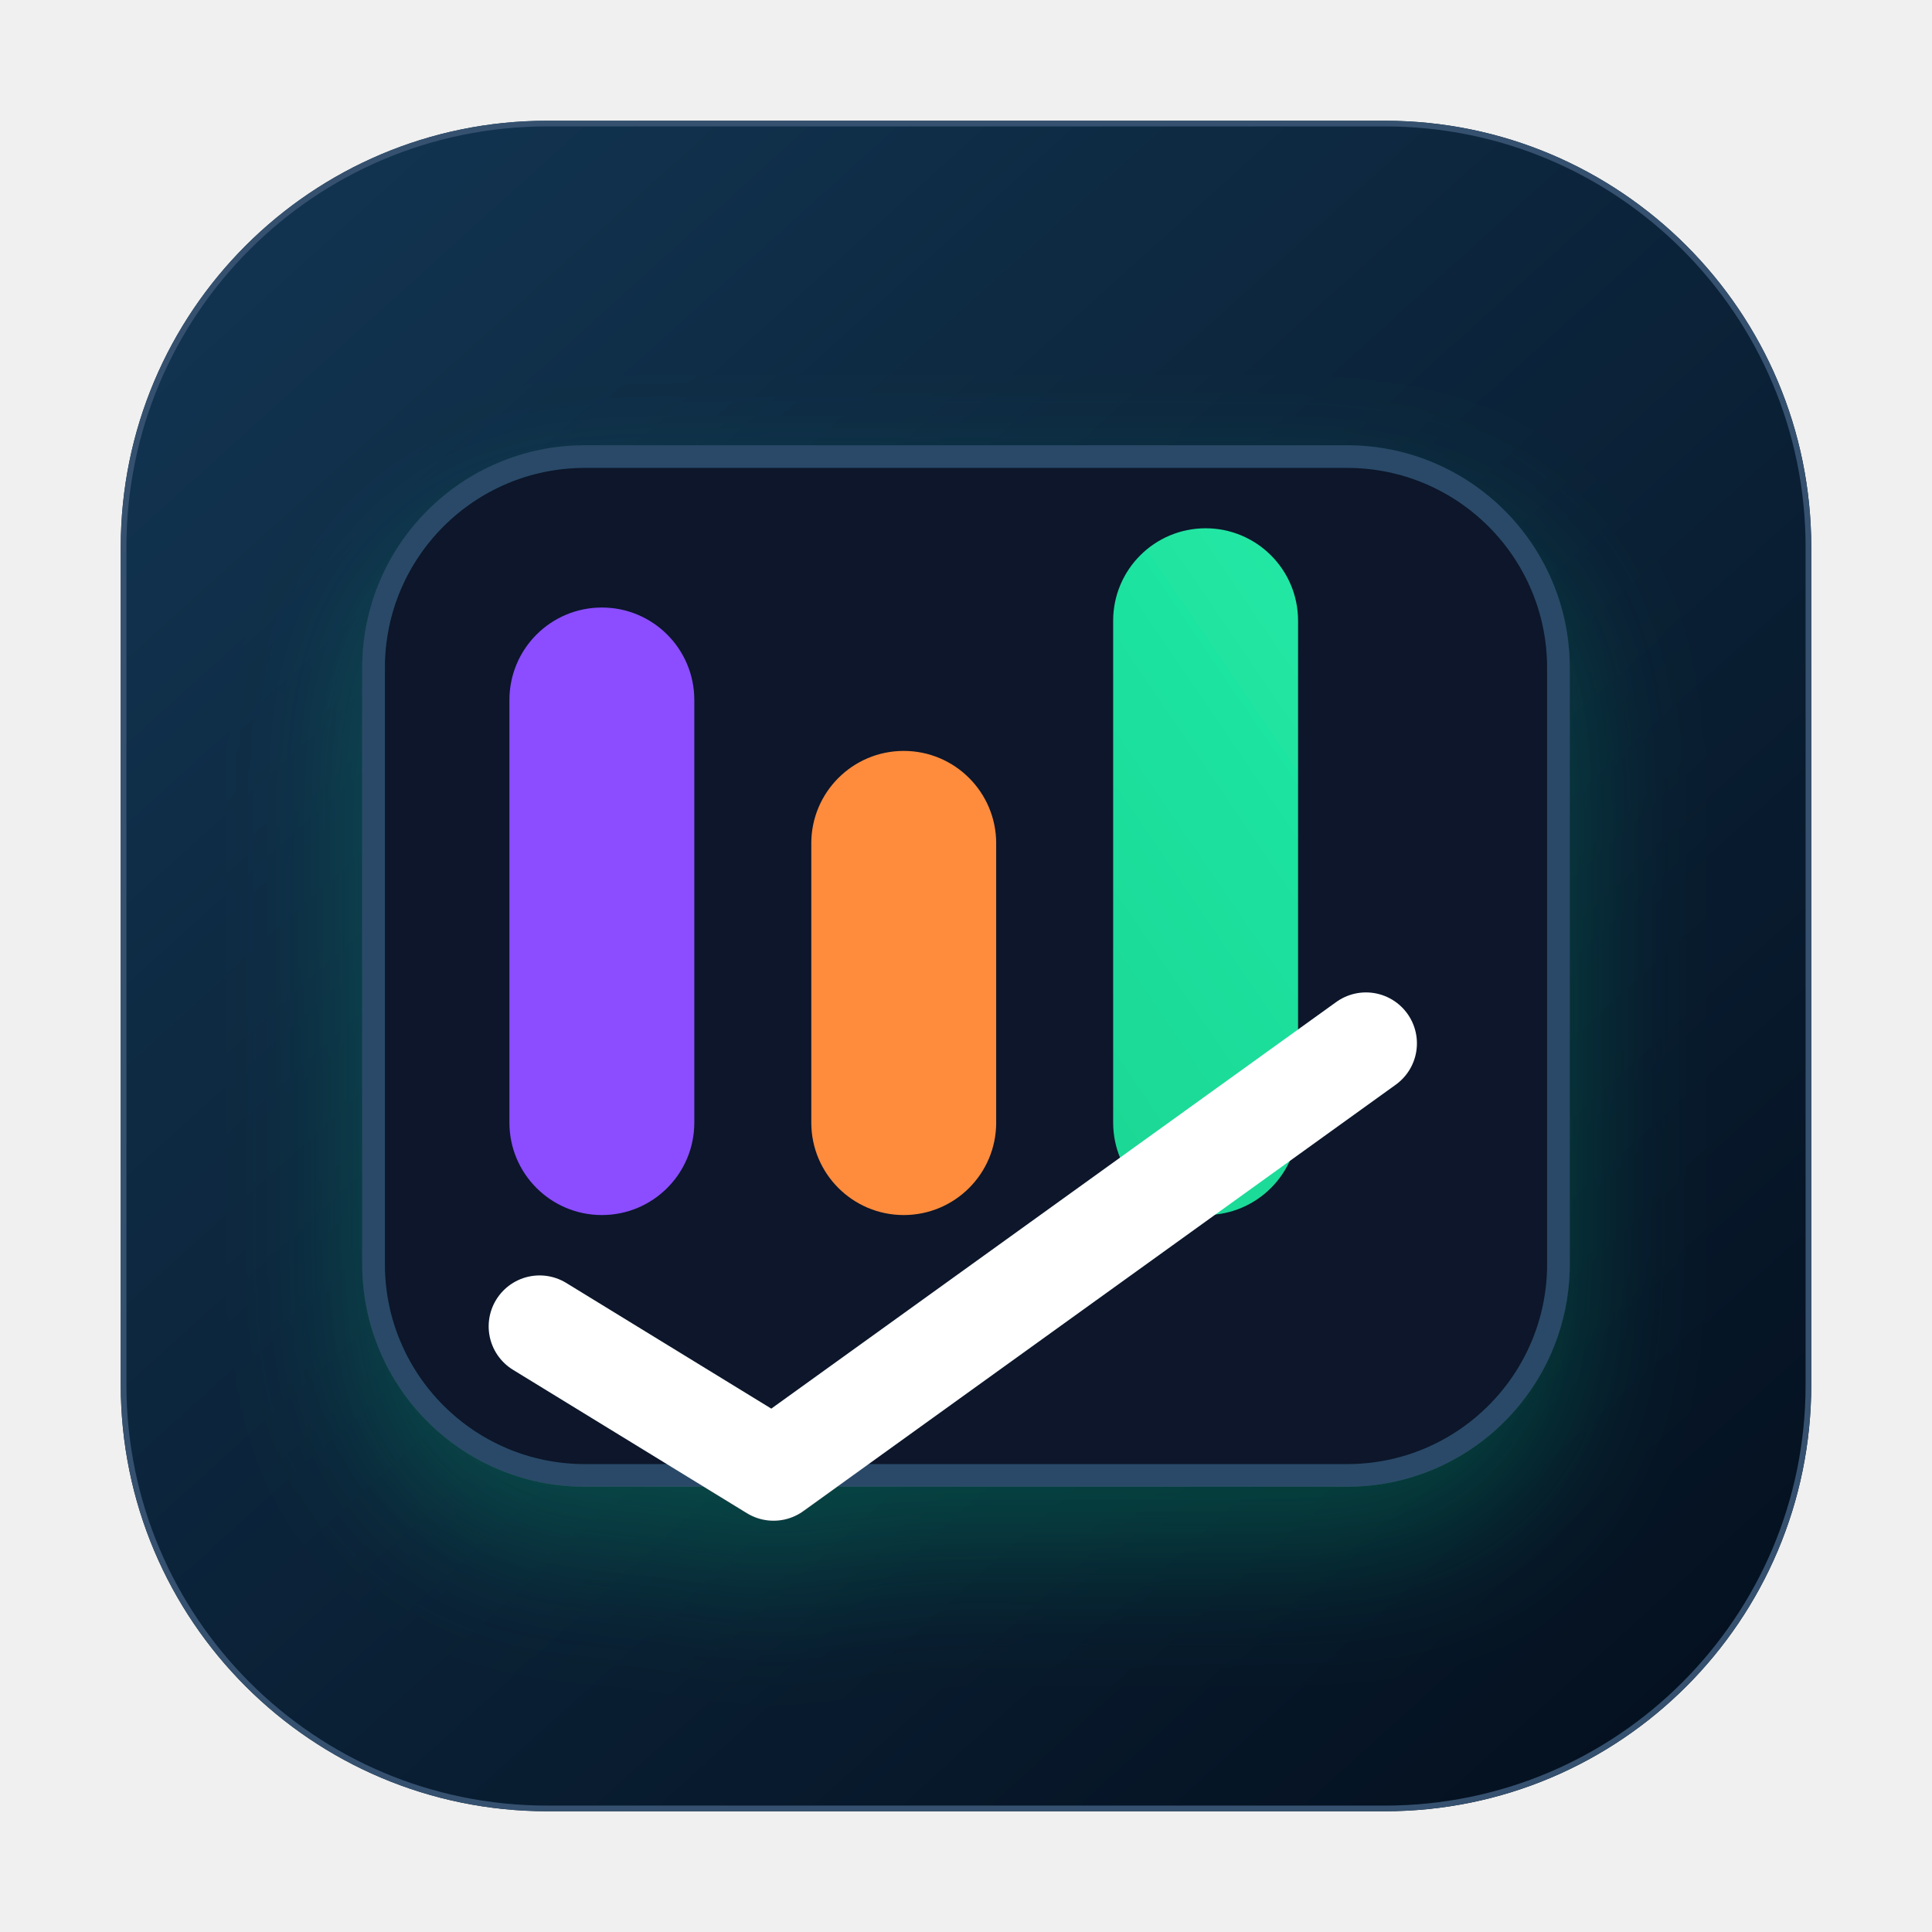
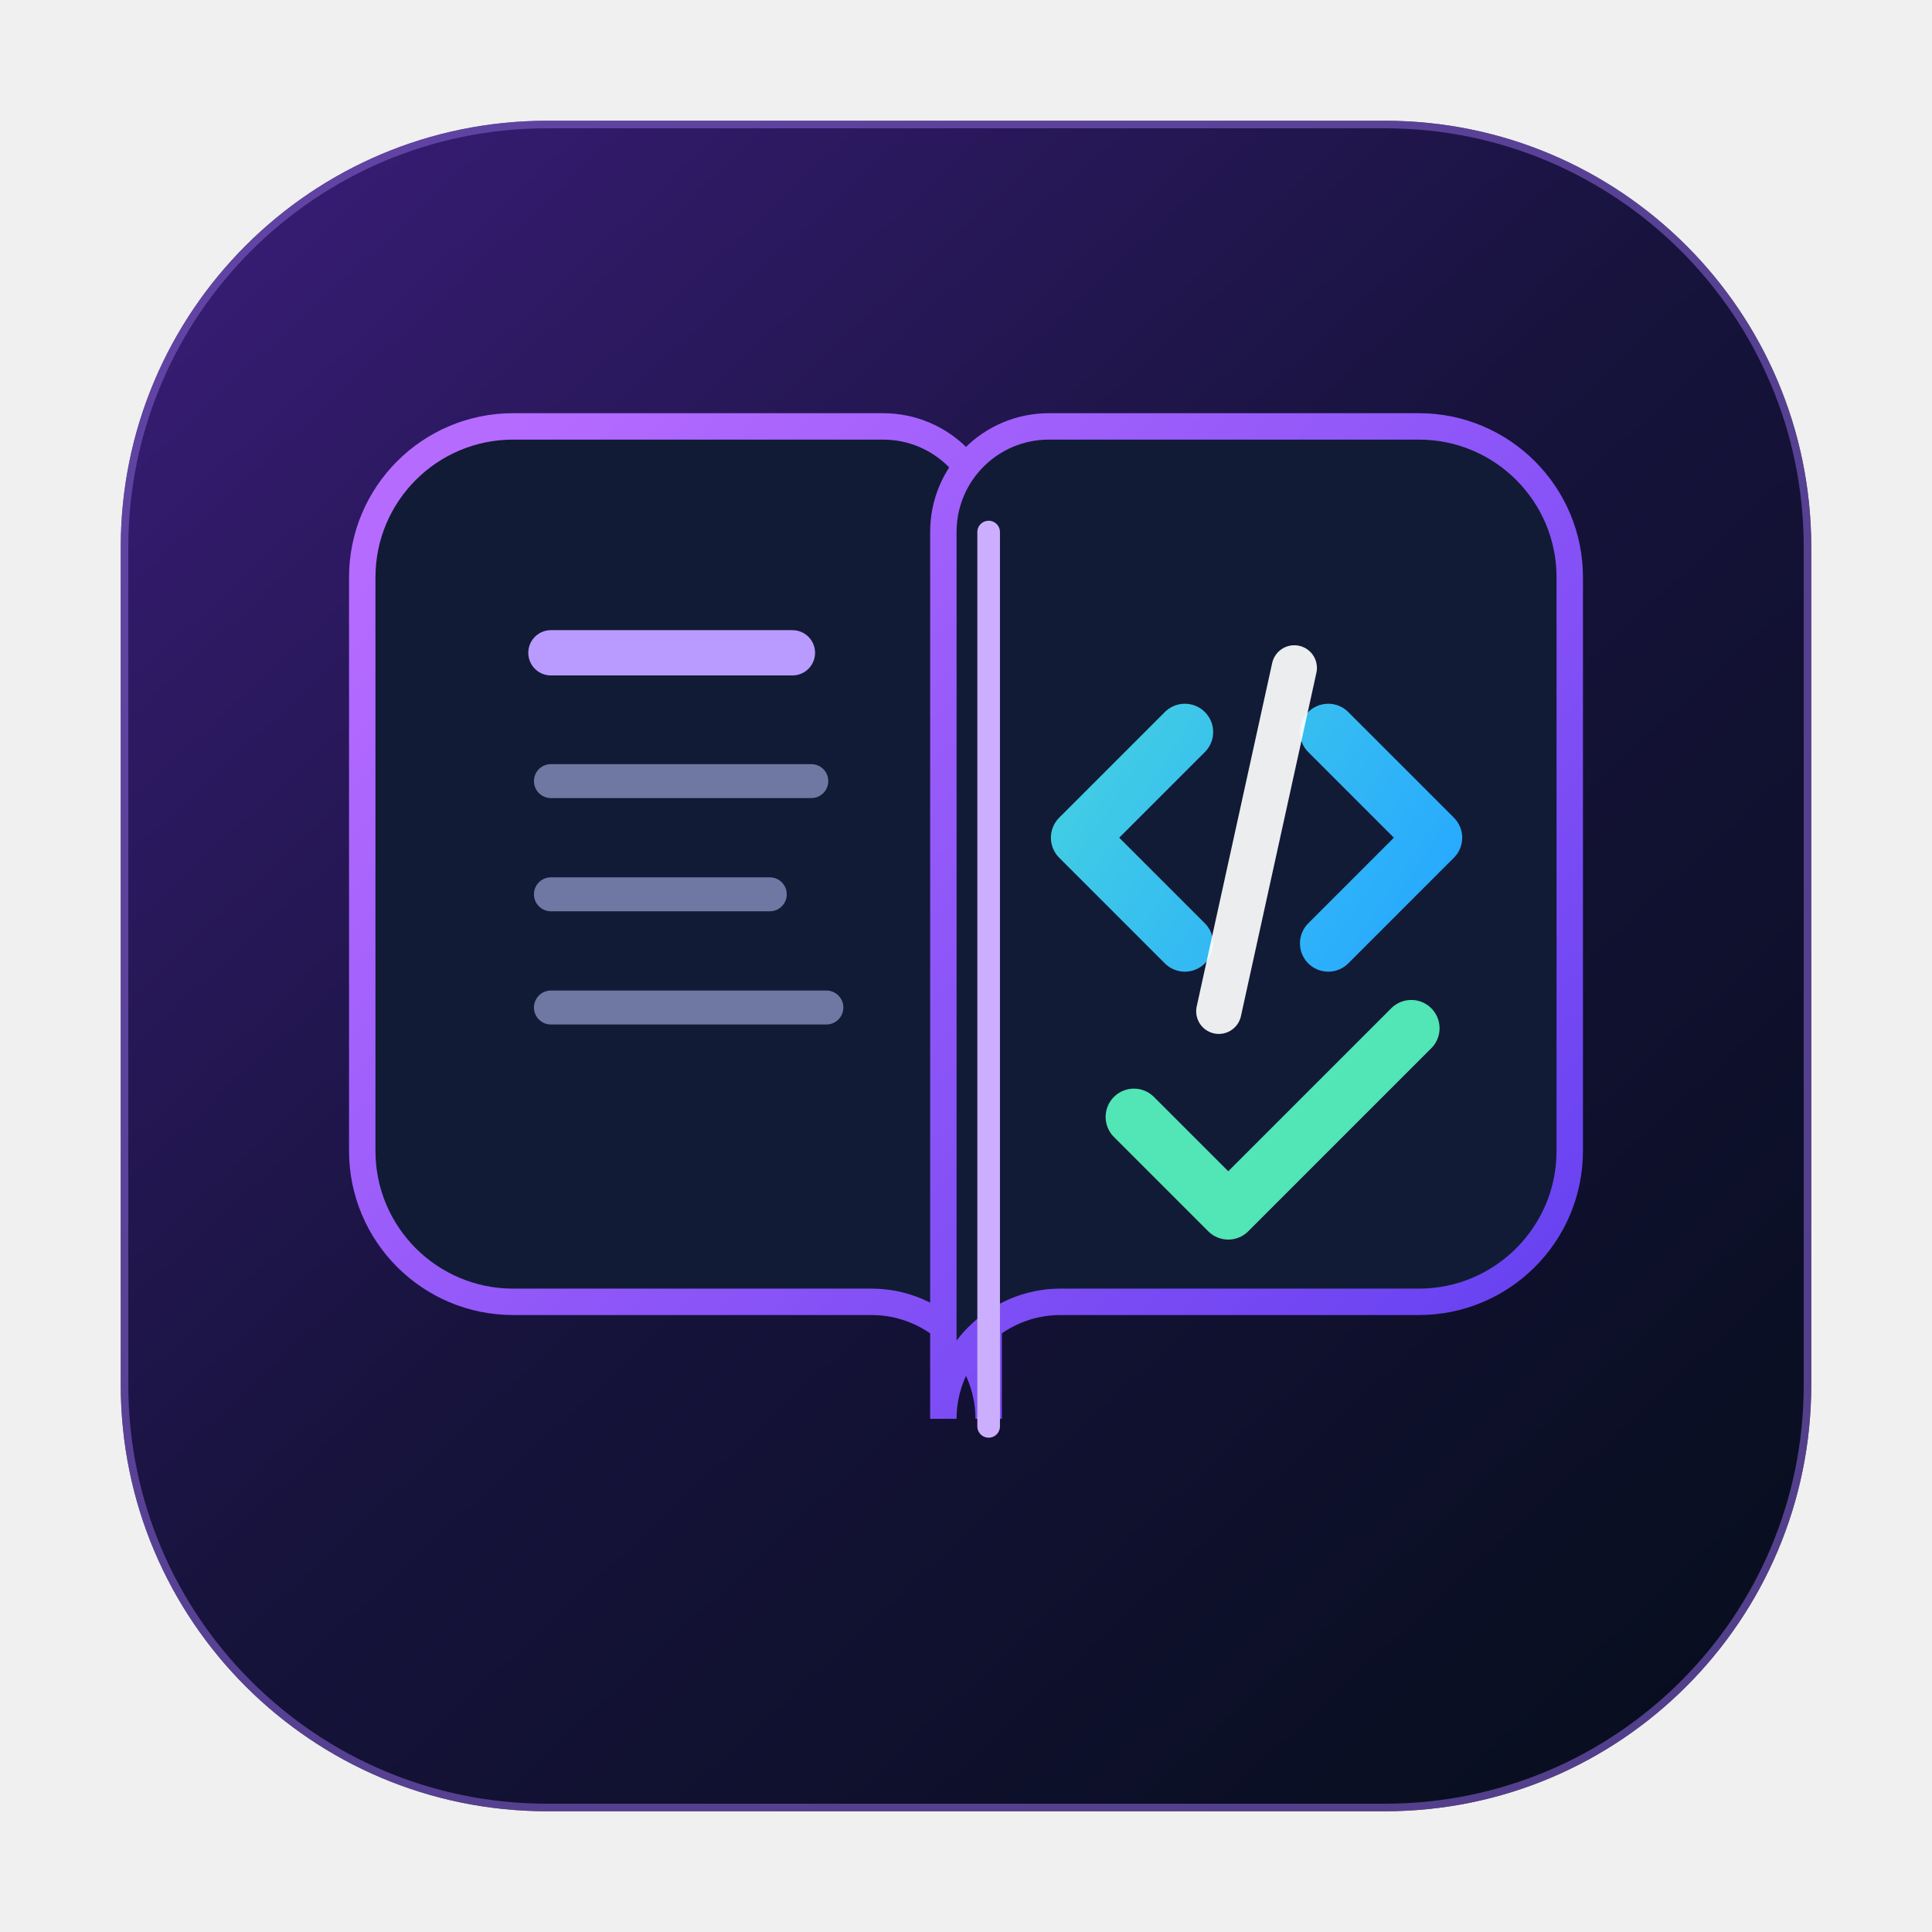
<svg xmlns="http://www.w3.org/2000/svg" width="1024" height="1024" viewBox="0 0 1024 1024" fill="none">
  <defs>
-     <linearGradient id="bg" x1="118" y1="72" x2="900" y2="936" gradientUnits="userSpaceOnUse">
-       <stop stop-color="#123552" />
-       <stop offset="1" stop-color="#04101F" />
+     <linearGradient id="bg" x1="104" y1="68" x2="914" y2="944" gradientUnits="userSpaceOnUse">
+       <stop stop-color="#3A1D78" />
+       <stop offset="0.48" stop-color="#17133D" />
+       <stop offset="1" stop-color="#070E1D" />
    </linearGradient>
-     <linearGradient id="green" x1="188" y1="720" x2="836" y2="278" gradientUnits="userSpaceOnUse">
-       <stop stop-color="#0FBF7F" />
-       <stop offset="1" stop-color="#25F0AC" />
+     <linearGradient id="purple" x1="244" y1="246" x2="786" y2="774" gradientUnits="userSpaceOnUse">
+       <stop stop-color="#B66BFF" />
+       <stop offset="1" stop-color="#6440F0" />
    </linearGradient>
-     <filter id="shadow" x="80" y="74" width="864" height="876" filterUnits="userSpaceOnUse">
-       <feDropShadow dx="0" dy="34" stdDeviation="36" flood-color="#00B67A" flood-opacity="0.28" />
-     </filter>
+     <linearGradient id="cyan" x1="380" y1="430" x2="668" y2="620" gradientUnits="userSpaceOnUse">
+       <stop stop-color="#55E8D0" />
+       <stop offset="1" stop-color="#28A9FF" />
+     </linearGradient>
  </defs>
  <rect x="64" y="64" width="896" height="896" rx="226" fill="url(#bg)" />
-   <rect x="65.5" y="65.5" width="893" height="893" rx="224.5" stroke="#35516F" stroke-width="3" />
-   <g filter="url(#shadow)">
-     <rect x="198" y="242" width="628" height="540" rx="112" fill="#09182B" stroke="#2B4968" stroke-width="12" />
-     <rect x="270" y="322" width="98" height="322" rx="49" fill="#8B4DFF" />
-     <rect x="430" y="398" width="98" height="246" rx="49" fill="#FF8B3D" />
-     <rect x="590" y="280" width="98" height="364" rx="49" fill="url(#green)" />
-     <path d="M286 703L410 779L724 553" stroke="white" stroke-width="54" stroke-linecap="round" stroke-linejoin="round" />
+   <rect x="66" y="66" width="892" height="892" rx="224" stroke="#7354B8" stroke-opacity="0.7" stroke-width="4" />
+   <g>
+     <path d="M192 306C192 261.817 227.817 226 272 226H468C499 226 524 251 524 282V752C524 718 496 690 462 690H272C227.817 690 192 654.183 192 610V306Z" fill="#111B35" stroke="url(#purple)" stroke-width="14" />
+     <path d="M832 306C832 261.817 796.183 226 752 226H556C525 226 500 251 500 282V752C500 718 528 690 562 690H752C796.183 690 832 654.183 832 610V306Z" fill="#111B35" stroke="url(#purple)" stroke-width="14" />
+     <path d="M524 282V756" stroke="#CCAEFF" stroke-width="12" stroke-linecap="round" />
+     <path d="M292 346H420" stroke="#B99BFF" stroke-width="24" stroke-linecap="round" />
+     <path d="M292 414H430" stroke="#6F78A3" stroke-width="18" stroke-linecap="round" />
+     <path d="M292 474H408" stroke="#6F78A3" stroke-width="18" stroke-linecap="round" />
+     <path d="M292 534H438" stroke="#6F78A3" stroke-width="18" stroke-linecap="round" />
+     <path d="M628 388L572 444L628 500" stroke="url(#cyan)" stroke-width="30" stroke-linecap="round" stroke-linejoin="round" />
+     <path d="M704 388L760 444L704 500" stroke="url(#cyan)" stroke-width="30" stroke-linecap="round" stroke-linejoin="round" />
+     <path d="M686 354L646 536" stroke="white" stroke-opacity="0.92" stroke-width="24" stroke-linecap="round" />
+     <path d="M601 592L651 642L748 545" stroke="#52E5B5" stroke-width="30" stroke-linecap="round" stroke-linejoin="round" />
  </g>
</svg>
